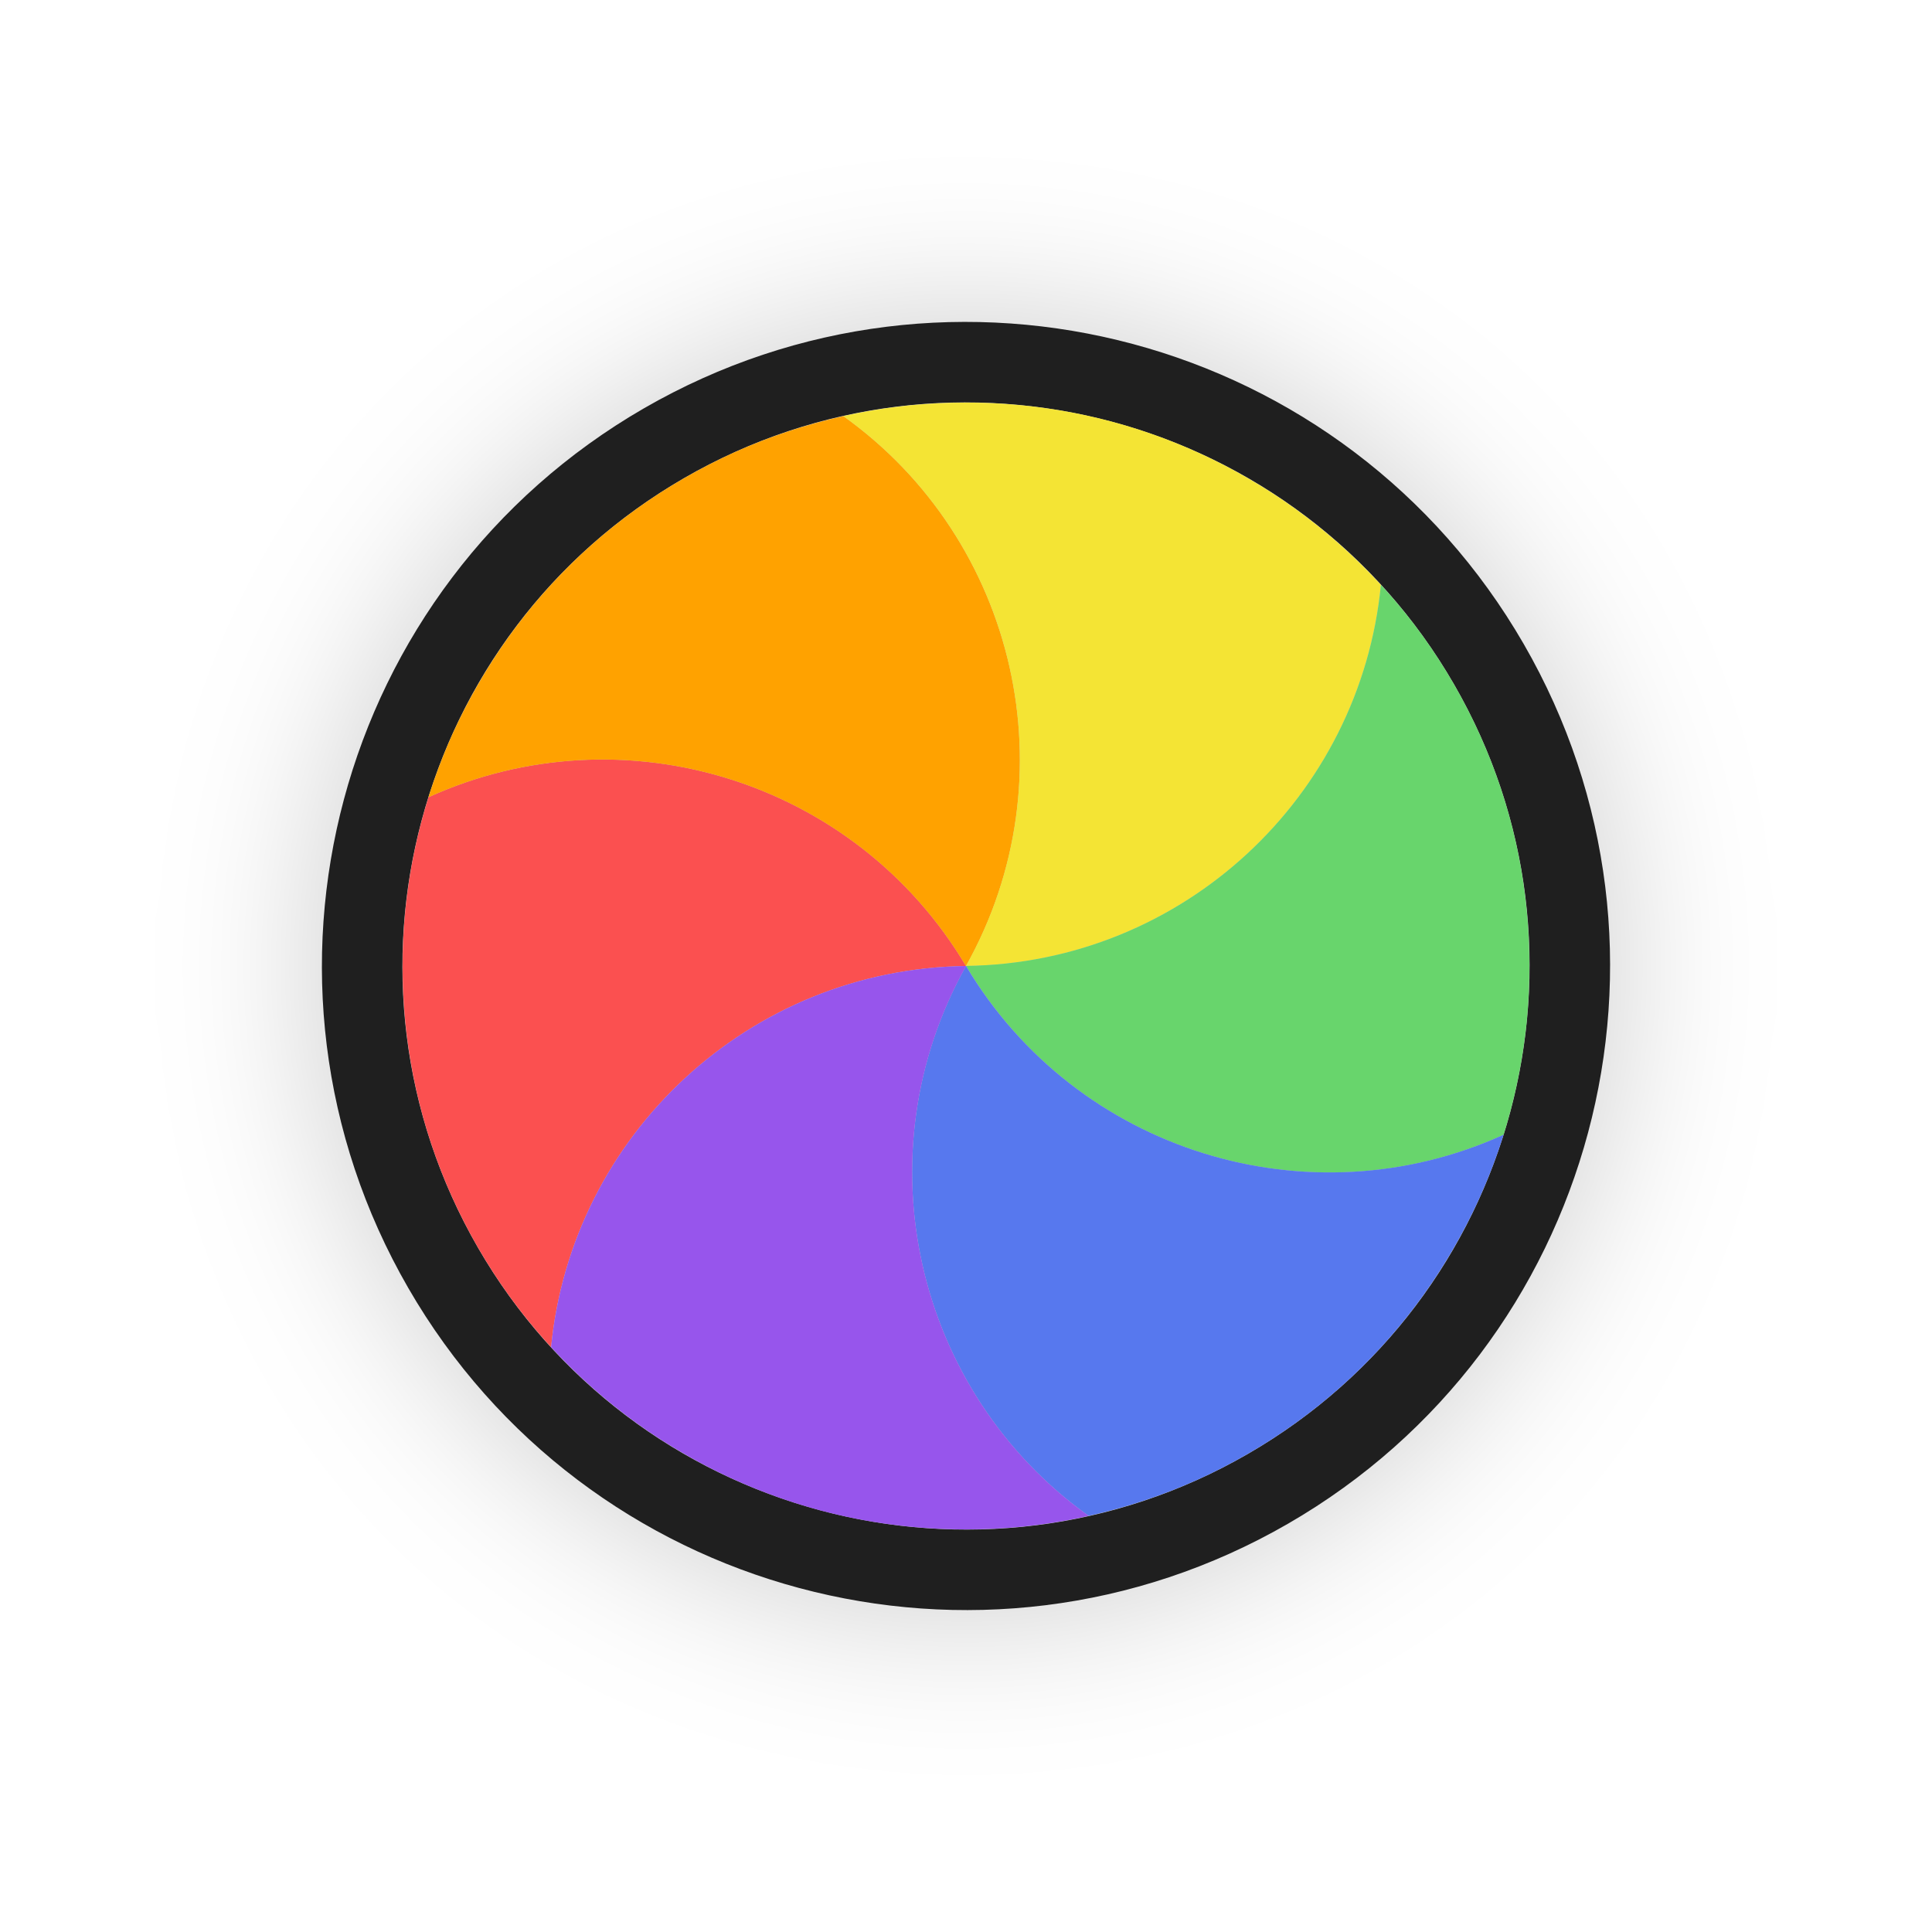
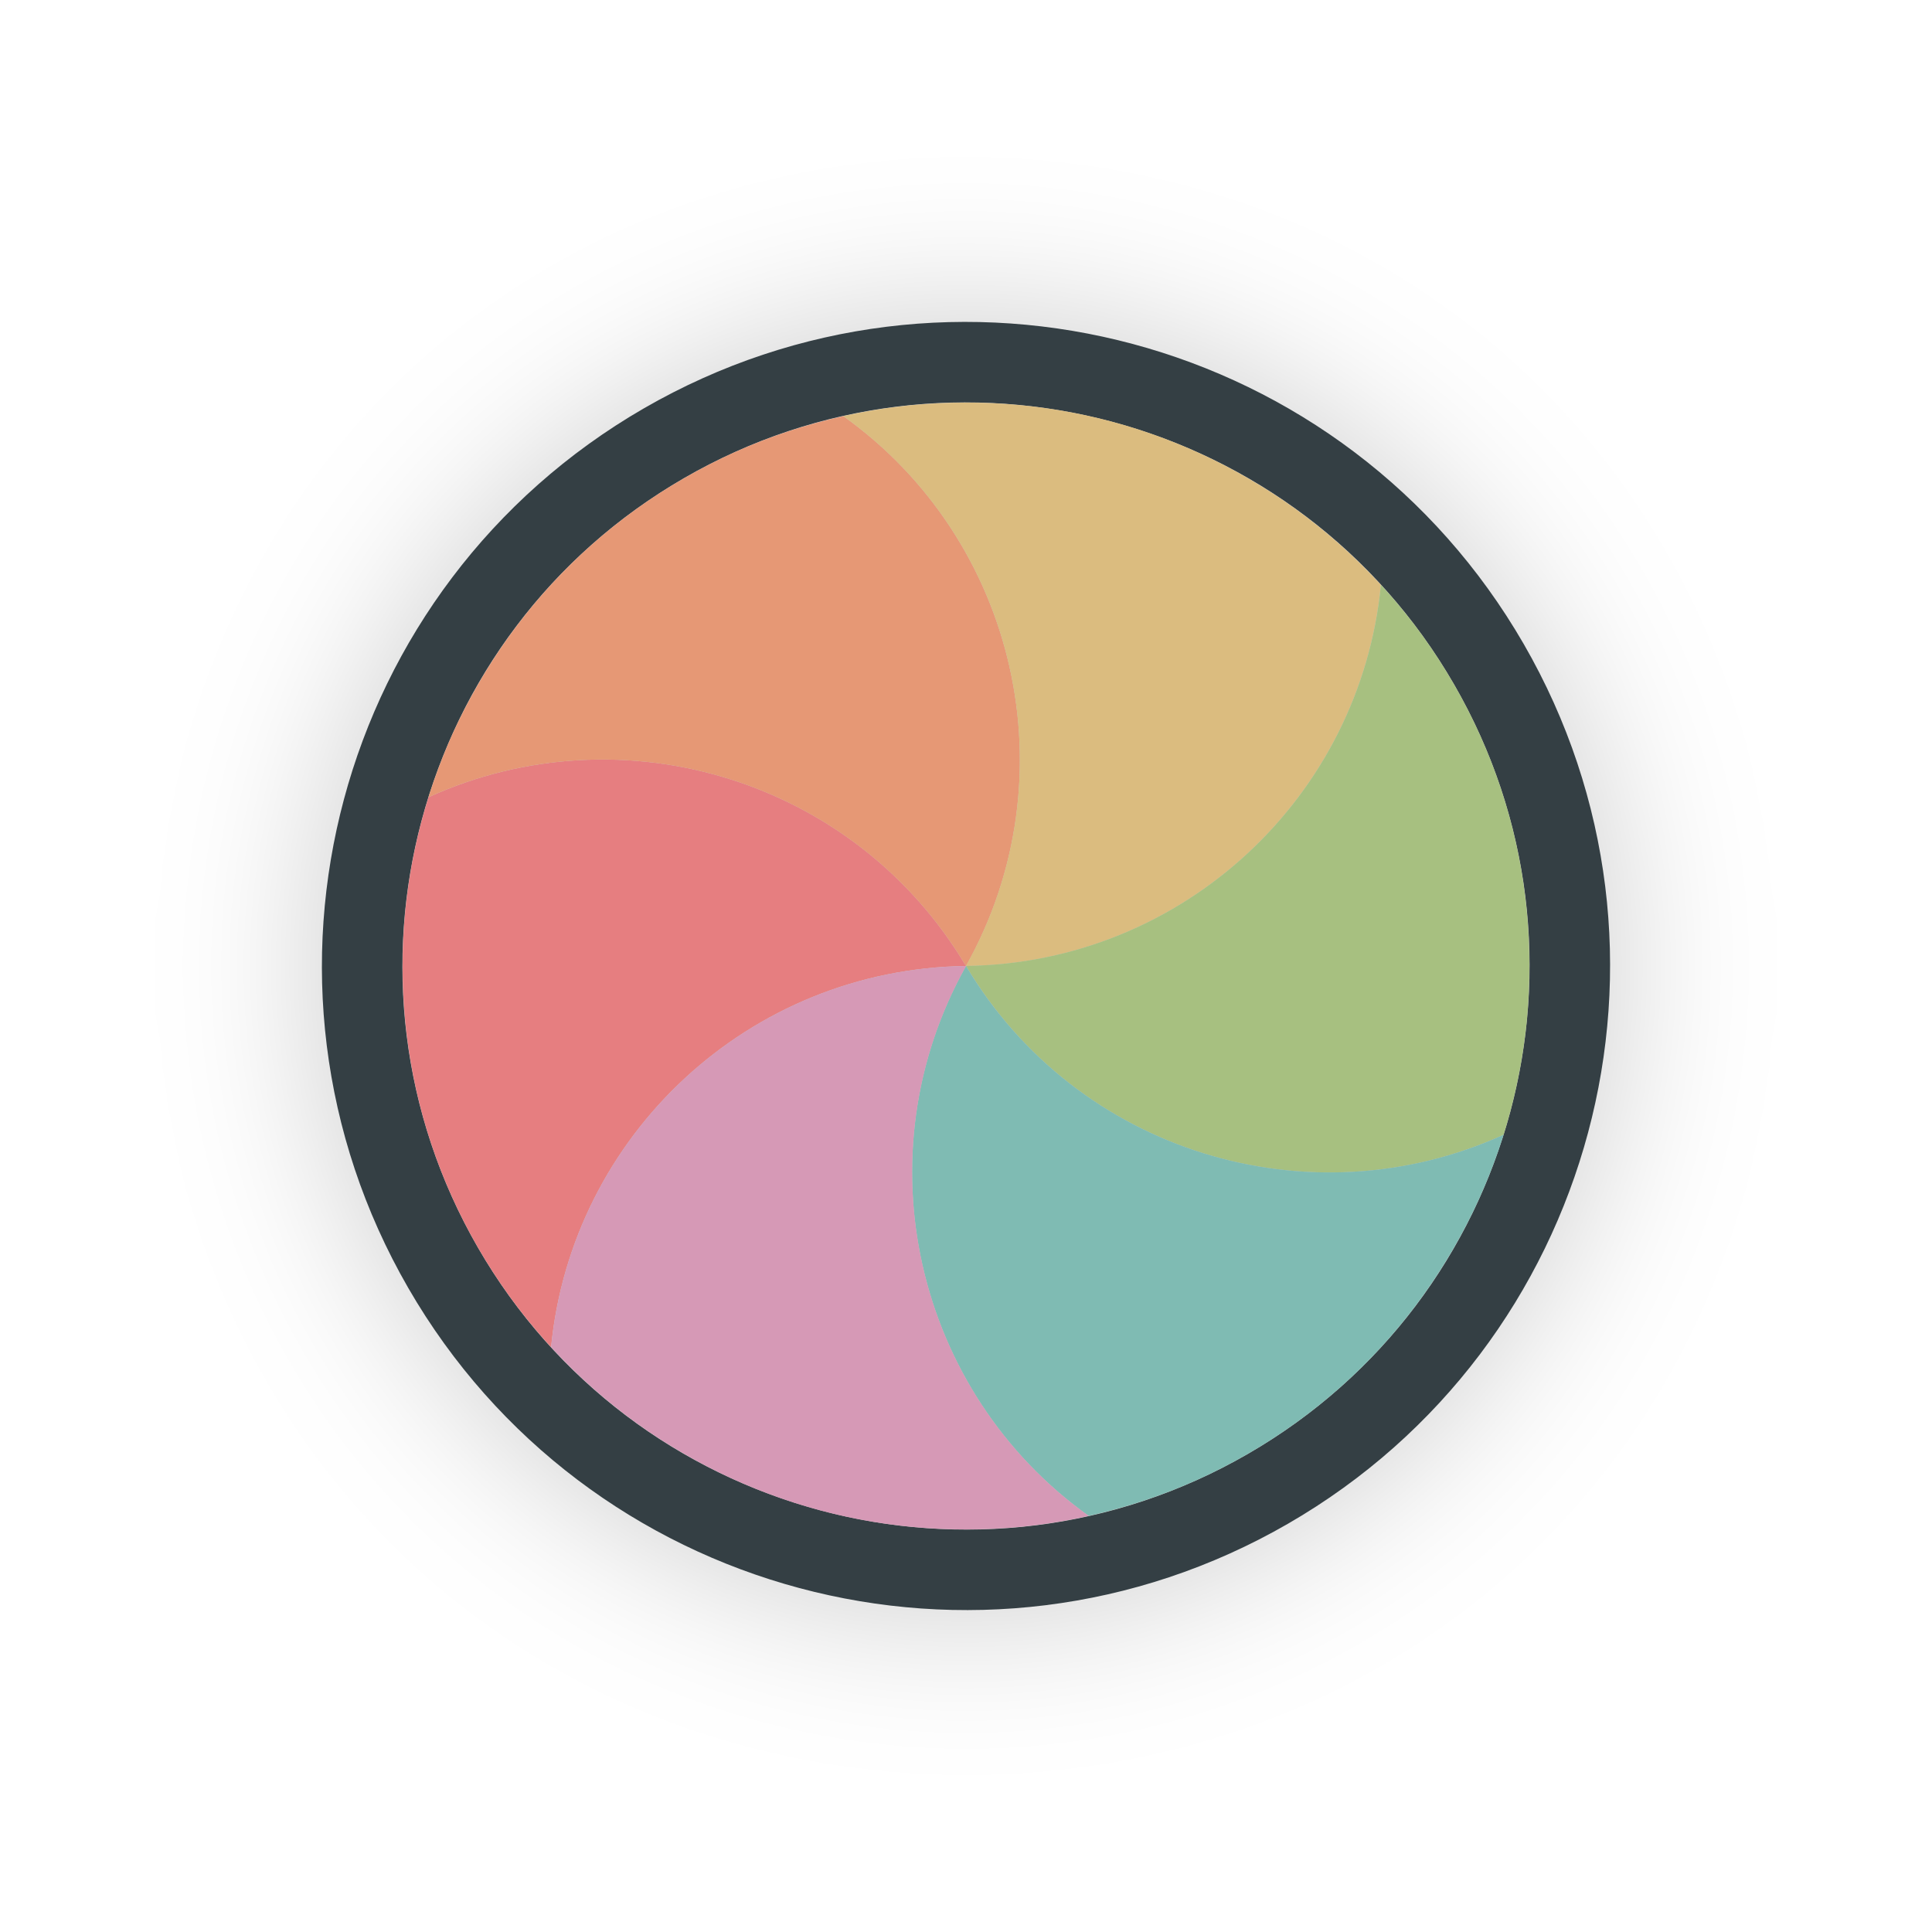
<svg xmlns="http://www.w3.org/2000/svg" width="24" height="24" viewBox="0 0 24 24" fill="none">
  <g filter="url(#filter0_d_197_3890)">
-     <circle cx="12" cy="12" r="7.5" transform="rotate(-120 12 12)" stroke="#1F1F1F" stroke-linejoin="round" />
-     <path d="M6.846 16.735C6.658 16.53 6.481 16.314 6.318 16.087C6.184 15.9 6.057 15.704 5.939 15.5C5.626 14.957 5.393 14.39 5.238 13.812C5.084 13.234 5.001 12.627 5.001 12C5.001 11.764 5.013 11.531 5.036 11.301C5.084 10.826 5.18 10.358 5.323 9.903C7.733 8.808 10.623 9.685 12 12C9.307 12.036 7.102 14.1 6.846 16.735Z" fill="#FB5050" />
-     <path d="M5.322 9.904C5.406 9.638 5.505 9.378 5.619 9.123C5.714 8.913 5.821 8.705 5.939 8.501C6.252 7.958 6.627 7.473 7.05 7.05C7.473 6.627 7.958 6.252 8.501 5.939C8.705 5.821 8.913 5.714 9.123 5.619C9.558 5.423 10.012 5.273 10.477 5.169C12.631 6.708 13.316 9.65 12 12.001C10.622 9.685 7.732 8.808 5.322 9.904Z" fill="#FFA200" />
-     <path d="M10.476 5.169C10.748 5.108 11.024 5.064 11.301 5.035C11.531 5.013 11.764 5.001 12 5.001C12.626 5.001 13.234 5.083 13.812 5.238C14.39 5.393 14.957 5.625 15.499 5.939C15.704 6.057 15.9 6.183 16.087 6.318C16.475 6.597 16.832 6.915 17.154 7.265C16.898 9.9 14.694 11.965 11.999 12C13.316 9.649 12.63 6.708 10.476 5.169Z" fill="#F4E434" />
-     <path d="M17.154 7.265C17.343 7.47 17.519 7.686 17.682 7.912C17.817 8.1 17.943 8.296 18.061 8.5C18.375 9.043 18.607 9.61 18.762 10.188C18.917 10.766 18.999 11.373 18.999 12C18.999 12.236 18.987 12.469 18.965 12.699C18.916 13.174 18.82 13.642 18.678 14.097C16.267 15.192 13.377 14.315 12 11.999C14.694 11.964 16.898 9.9 17.154 7.265Z" fill="#68D56C" />
-     <path d="M18.678 14.096C18.595 14.362 18.495 14.622 18.381 14.877C18.286 15.087 18.179 15.295 18.061 15.499C17.748 16.042 17.373 16.527 16.95 16.95C16.527 17.373 16.042 17.748 15.499 18.061C15.295 18.179 15.088 18.286 14.877 18.381C14.442 18.577 13.988 18.727 13.523 18.831C11.369 17.292 10.684 14.35 12 11.999C13.378 14.315 16.268 15.191 18.678 14.096Z" fill="#5778EE" />
-     <path d="M13.524 18.831C13.252 18.892 12.977 18.936 12.699 18.965C12.469 18.987 12.236 18.999 12 18.999C11.374 18.999 10.766 18.917 10.188 18.762C9.611 18.607 9.043 18.375 8.501 18.061C8.296 17.943 8.1 17.817 7.913 17.682C7.525 17.403 7.168 17.085 6.846 16.735C7.102 14.1 9.307 12.035 12.001 12C10.684 14.351 11.37 17.292 13.524 18.831Z" fill="#9755EC" />
+     <circle cx="12" cy="12" r="7.5" transform="rotate(-120 12 12)" stroke="#343F44" stroke-linejoin="round" />
+     <path d="M6.846 16.735C6.658 16.53 6.481 16.314 6.318 16.087C6.184 15.9 6.057 15.704 5.939 15.5C5.626 14.957 5.393 14.39 5.238 13.812C5.084 13.234 5.001 12.627 5.001 12C5.001 11.764 5.013 11.531 5.036 11.301C5.084 10.826 5.18 10.358 5.323 9.903C7.733 8.808 10.623 9.685 12 12C9.307 12.036 7.102 14.1 6.846 16.735Z" fill="#E67E80" />
+     <path d="M5.322 9.904C5.406 9.638 5.505 9.378 5.619 9.123C5.714 8.913 5.821 8.705 5.939 8.501C6.252 7.958 6.627 7.473 7.05 7.05C7.473 6.627 7.958 6.252 8.501 5.939C8.705 5.821 8.913 5.714 9.123 5.619C9.558 5.423 10.012 5.273 10.477 5.169C12.631 6.708 13.316 9.65 12 12.001C10.622 9.685 7.732 8.808 5.322 9.904Z" fill="#E69875" />
+     <path d="M10.476 5.169C10.748 5.108 11.024 5.064 11.301 5.035C11.531 5.013 11.764 5.001 12 5.001C12.626 5.001 13.234 5.083 13.812 5.238C14.39 5.393 14.957 5.625 15.499 5.939C15.704 6.057 15.9 6.183 16.087 6.318C16.475 6.597 16.832 6.915 17.154 7.265C16.898 9.9 14.694 11.965 11.999 12C13.316 9.649 12.63 6.708 10.476 5.169Z" fill="#DBBC7F" />
+     <path d="M17.154 7.265C17.343 7.47 17.519 7.686 17.682 7.912C17.817 8.1 17.943 8.296 18.061 8.5C18.375 9.043 18.607 9.61 18.762 10.188C18.917 10.766 18.999 11.373 18.999 12C18.999 12.236 18.987 12.469 18.965 12.699C18.916 13.174 18.82 13.642 18.678 14.097C16.267 15.192 13.377 14.315 12 11.999C14.694 11.964 16.898 9.9 17.154 7.265Z" fill="#A7C080" />
+     <path d="M18.678 14.096C18.595 14.362 18.495 14.622 18.381 14.877C18.286 15.087 18.179 15.295 18.061 15.499C17.748 16.042 17.373 16.527 16.95 16.95C16.527 17.373 16.042 17.748 15.499 18.061C15.295 18.179 15.088 18.286 14.877 18.381C14.442 18.577 13.988 18.727 13.523 18.831C11.369 17.292 10.684 14.35 12 11.999C13.378 14.315 16.268 15.191 18.678 14.096Z" fill="#7FBBB3" />
+     <path d="M13.524 18.831C13.252 18.892 12.977 18.936 12.699 18.965C12.469 18.987 12.236 18.999 12 18.999C11.374 18.999 10.766 18.917 10.188 18.762C9.611 18.607 9.043 18.375 8.501 18.061C8.296 17.943 8.1 17.817 7.913 17.682C7.525 17.403 7.168 17.085 6.846 16.735C7.102 14.1 9.307 12.035 12.001 12C10.684 14.351 11.37 17.292 13.524 18.831Z" fill="#D699B6" />
  </g>
  <defs>
    <filter id="filter0_d_197_3890" x="-2" y="-2" width="28" height="28" filterUnits="userSpaceOnUse" color-interpolation-filters="sRGB">
      <feFlood flood-opacity="0" result="BackgroundImageFix" />
      <feColorMatrix in="SourceAlpha" type="matrix" values="0 0 0 0 0 0 0 0 0 0 0 0 0 0 0 0 0 0 127 0" result="hardAlpha" />
      <feOffset />
      <feGaussianBlur stdDeviation="1" />
      <feColorMatrix type="matrix" values="0 0 0 0 0 0 0 0 0 0 0 0 0 0 0 0 0 0 0.2 0" />
      <feBlend mode="normal" in2="BackgroundImageFix" result="effect1_dropShadow_197_3890" />
      <feBlend mode="normal" in="SourceGraphic" in2="effect1_dropShadow_197_3890" result="shape" />
    </filter>
  </defs>
</svg>
